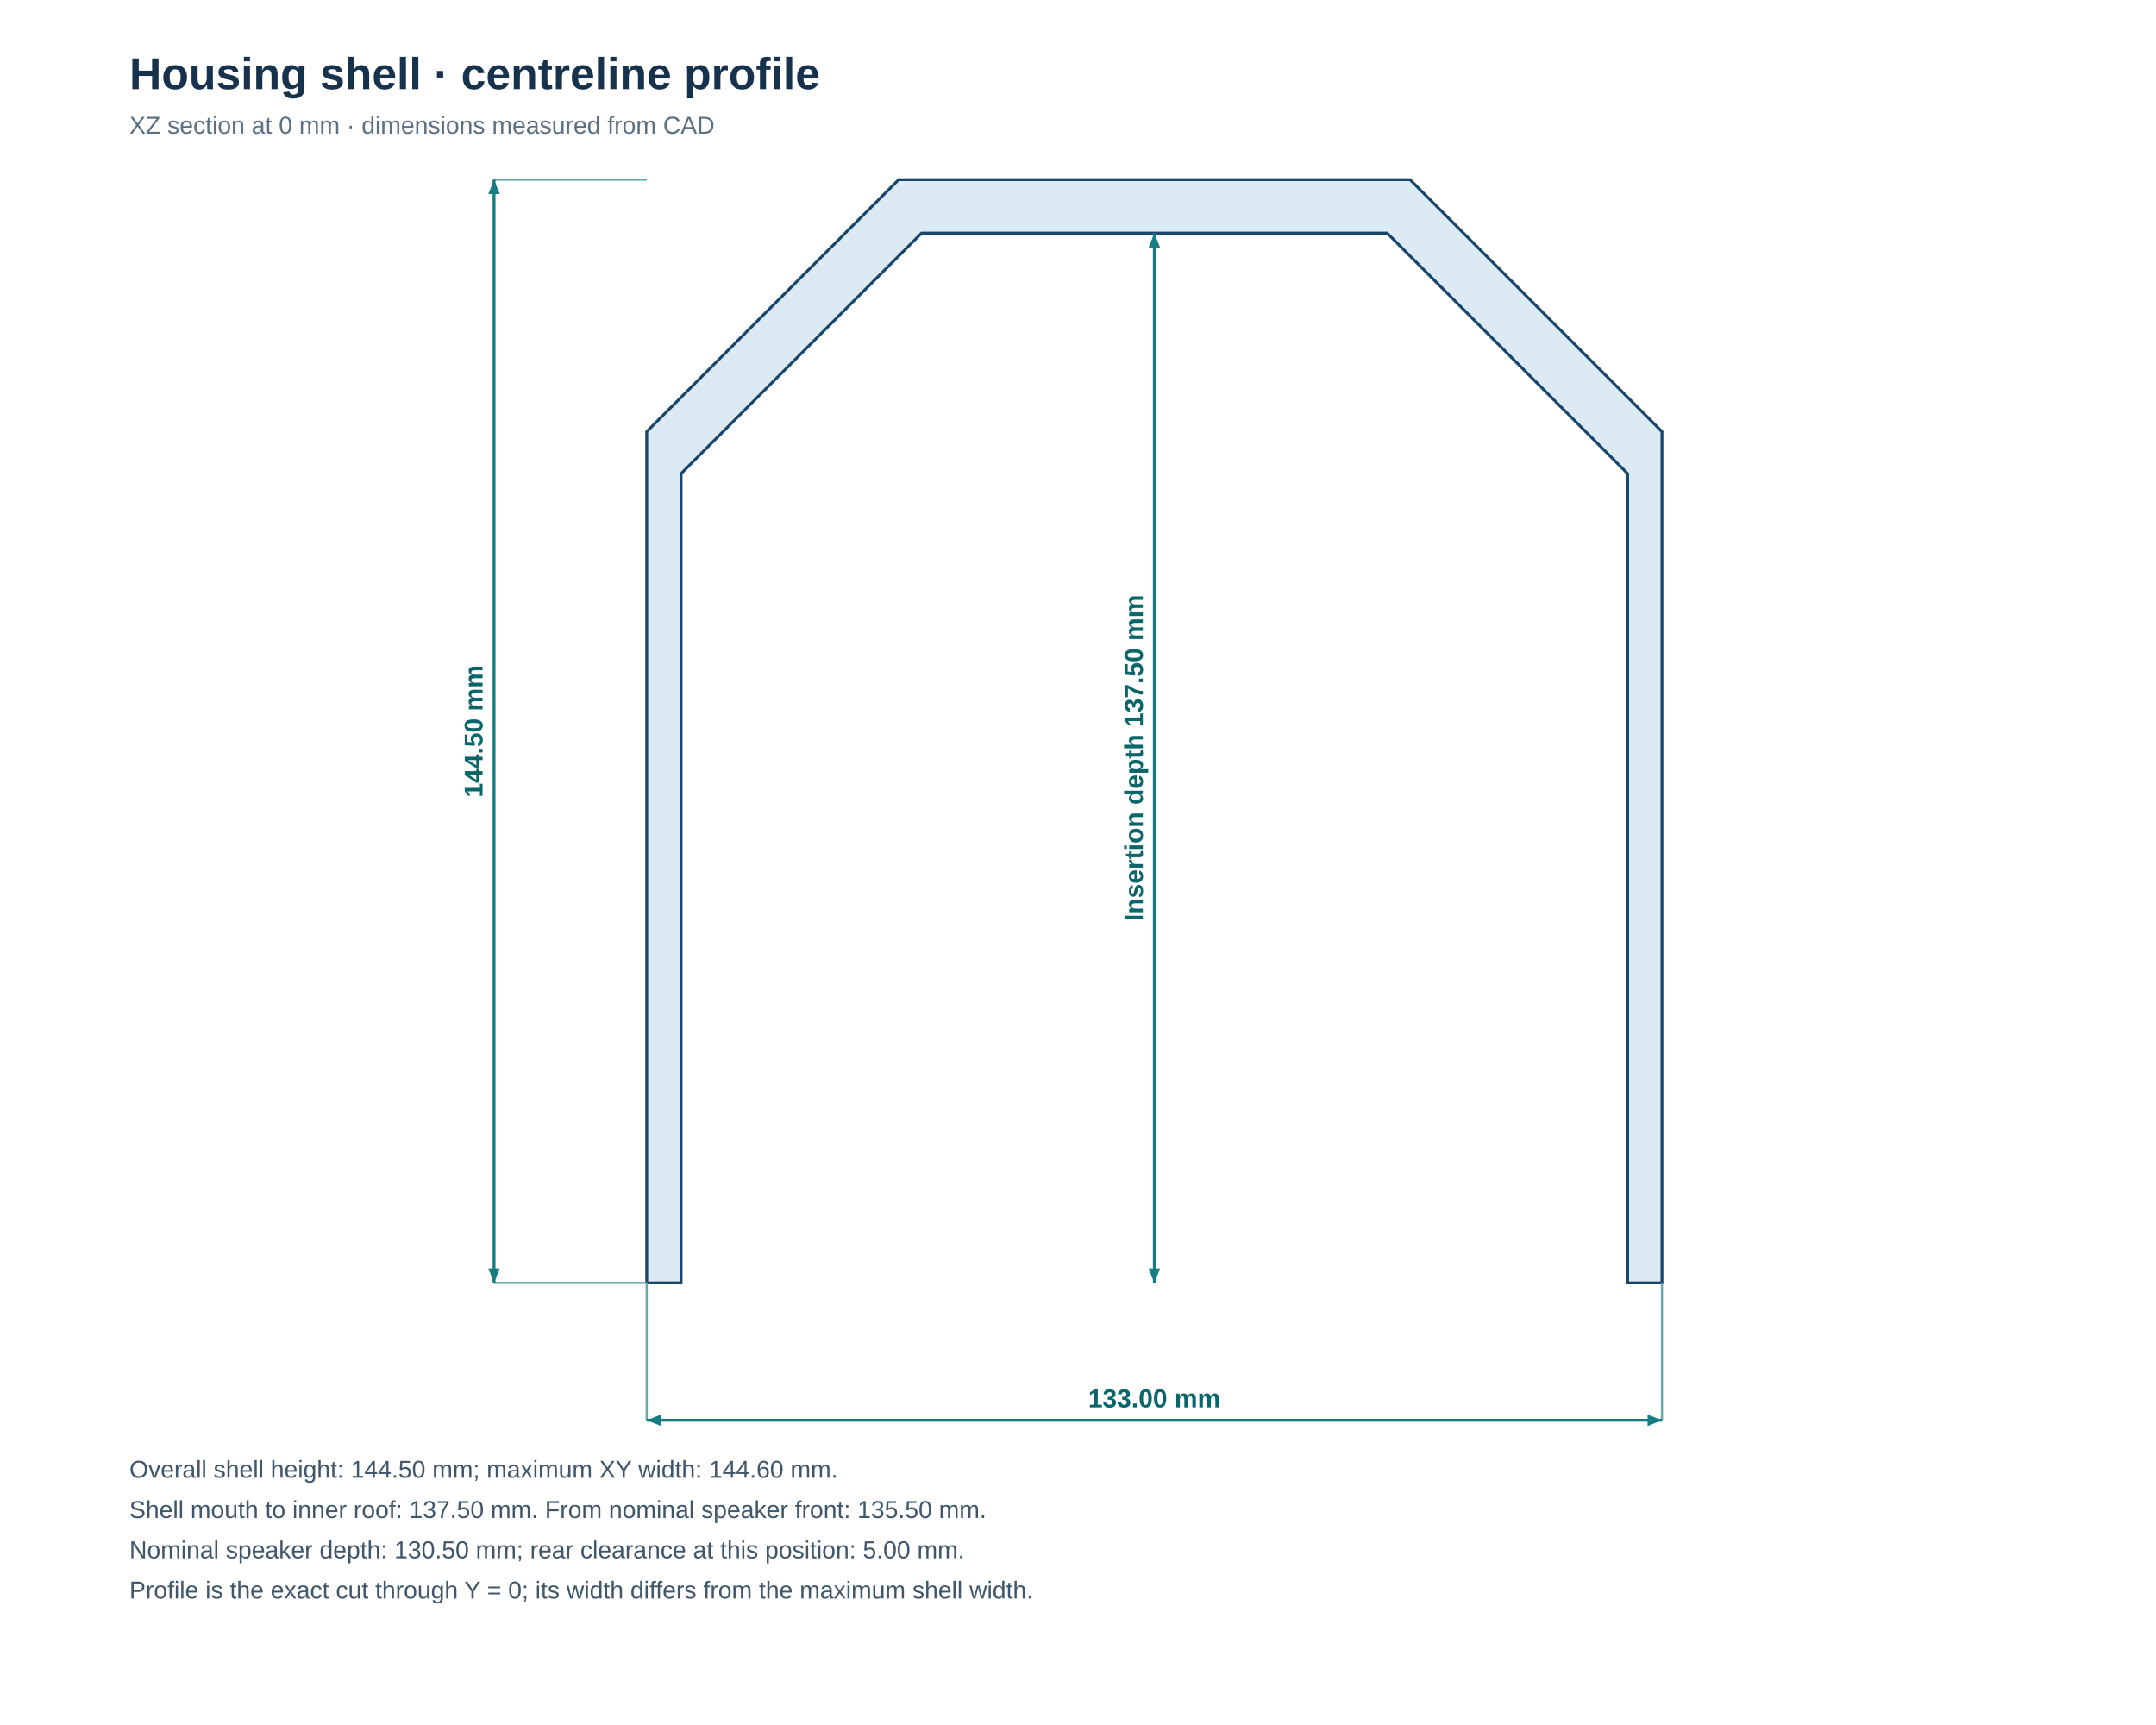
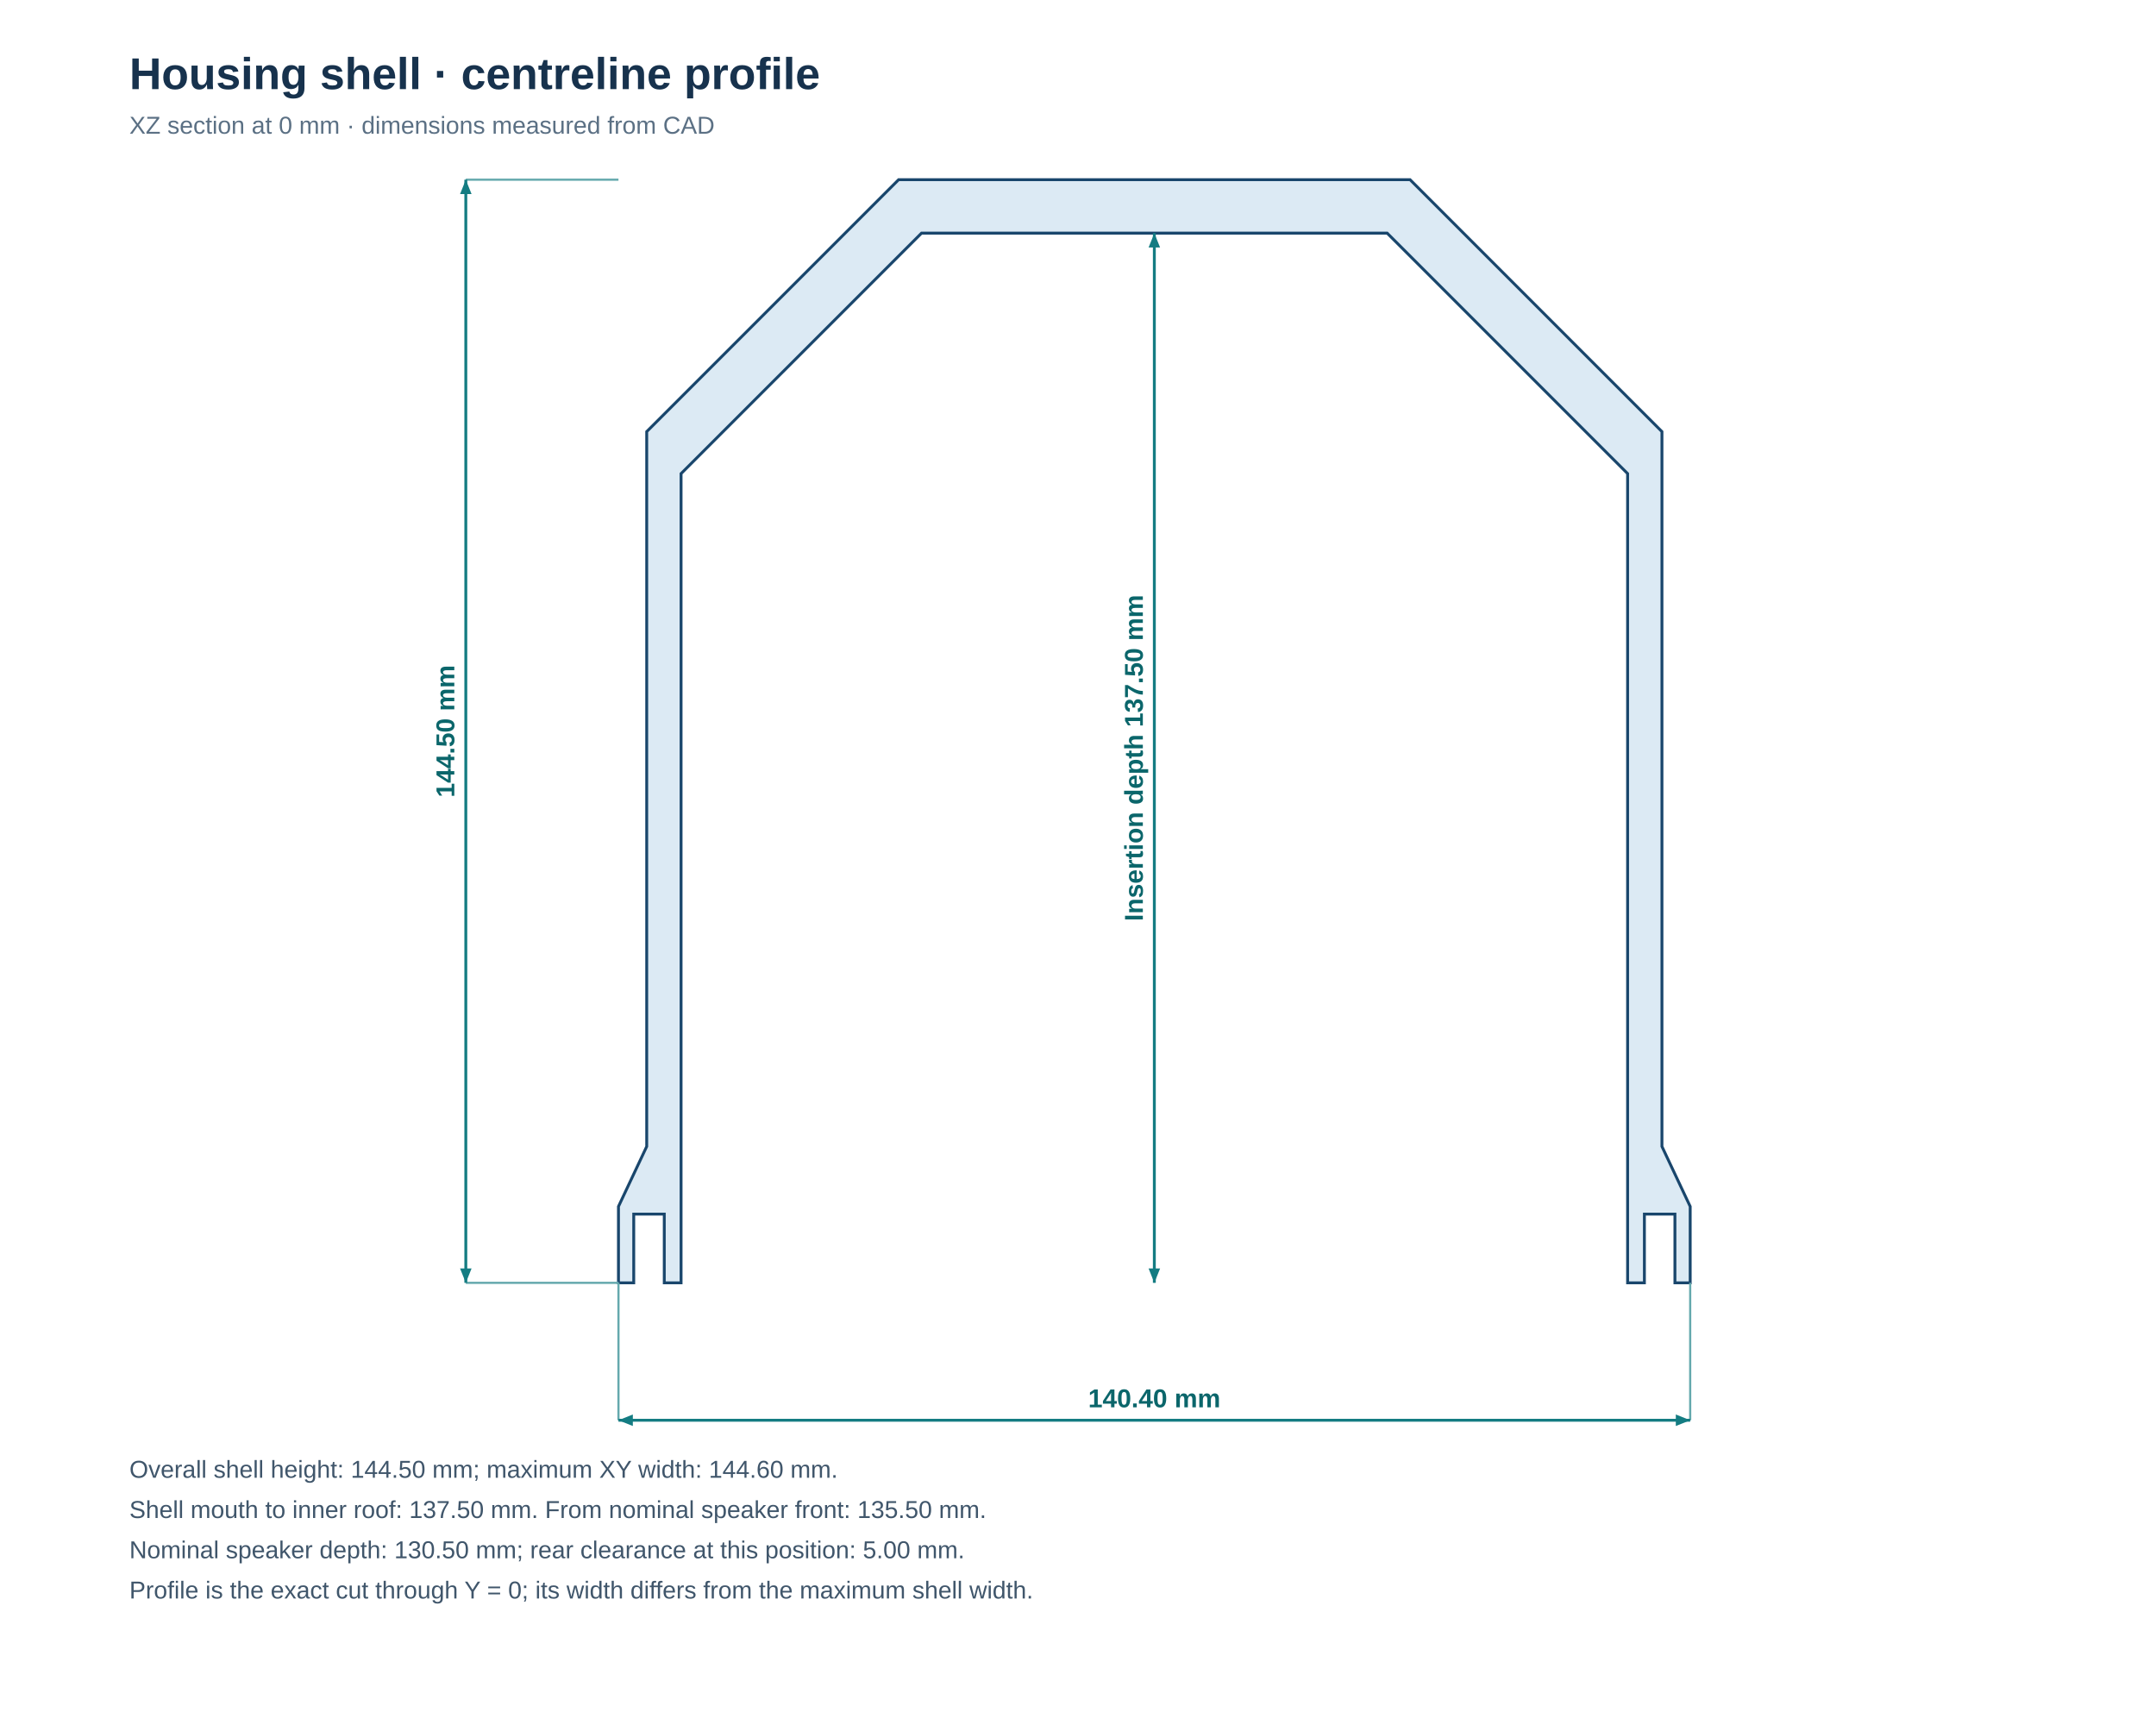
<svg xmlns="http://www.w3.org/2000/svg" width="1500" height="1200" viewBox="0 0 1500 1200">
  <rect width="100%" height="100%" fill="#ffffff" />
  <text x="90" y="62" class="title">Housing shell · centreline profile</text>
  <text x="90" y="93" class="subtitle">XZ section at 0 mm · dimensions measured from CAD</text>
  <style>.title{font:700 31px Arial,sans-serif;fill:#17324d}.subtitle{font:17px Arial,sans-serif;fill:#5b7084}.cut{fill:#dceaf4;stroke:#19466c;stroke-width:2;fill-rule:evenodd}.dim{stroke:#147c82;stroke-width:2;fill:none}.ext{stroke:#65a9ad;stroke-width:1.5}.dimtext{font:700 18px Arial,sans-serif;fill:#0b666b}.leader{stroke:#b45d33;stroke-width:2;fill:none}.leadertext{font:700 18px Arial,sans-serif;fill:#9a4923}.note{font:17px Arial,sans-serif;fill:#40566b}</style>
-   <path class="cut" d="M 449.94,892.41 L 473.84,892.41 L 473.84,329.46 L 641.13,162.18 L 965.09,162.18 L 1132.38,329.46 L 1132.38,892.41 L 1156.27,892.41 L 1156.27,300.26 L 981.02,125.00 L 625.20,125.00 L 449.94,300.26 L 449.94,892.41 Z" />
-   <line class="ext" x1="449.94" y1="892.41" x2="449.94" y2="988.00" />
-   <line class="ext" x1="1156.27" y1="892.41" x2="1156.27" y2="988.00" />
-   <line class="dim" x1="449.94" y1="988.00" x2="1156.27" y2="988.00" />
-   <polygon fill="#147c82" points="449.94,988.00 459.94,992.00 459.94,984.00" />
-   <polygon fill="#147c82" points="1156.27,988.00 1146.27,992.00 1146.27,984.00" />
-   <text class="dimtext" text-anchor="middle" x="803.11" y="979.00">133.00 mm</text>
-   <line class="ext" x1="449.94" y1="892.41" x2="343.73" y2="892.41" />
-   <line class="ext" x1="449.94" y1="125.00" x2="343.73" y2="125.00" />
-   <line class="dim" x1="343.73" y1="892.41" x2="343.73" y2="125.00" />
-   <polygon fill="#147c82" points="343.73,892.41 347.73,882.41 339.73,882.41" />
-   <polygon fill="#147c82" points="343.73,125.00 347.73,135.00 339.73,135.00" />
-   <text class="dimtext" text-anchor="middle" transform="translate(335.73 508.70) rotate(-90)">144.50 mm</text>
+   <path class="cut" d="M 462.16,844.61 L 462.16,892.41 L 473.84,892.41 L 473.84,329.46 L 641.13,162.18 L 965.09,162.18 L 1132.38,329.46 L 1132.38,892.41 L 1144.06,892.41 L 1144.06,844.61 L 1165.30,844.61 L 1165.30,892.41 L 1175.92,892.41 L 1175.92,839.30 L 1156.27,797.54 L 1156.27,300.26 L 981.02,125.00 L 625.20,125.00 L 449.94,300.26 L 449.94,797.54 L 430.29,839.30 L 430.29,892.41 L 440.91,892.41 L 440.91,844.61 L 462.16,844.61 Z" />
+   <line class="ext" x1="430.29" y1="892.41" x2="430.29" y2="988.00" />
+   <line class="ext" x1="1175.92" y1="892.41" x2="1175.92" y2="988.00" />
+   <line class="dim" x1="430.29" y1="988.00" x2="1175.92" y2="988.00" />
+   <polygon fill="#147c82" points="430.29,988.00 440.29,992.00 440.29,984.00" />
+   <polygon fill="#147c82" points="1175.92,988.00 1165.92,992.00 1165.92,984.00" />
+   <text class="dimtext" text-anchor="middle" x="803.11" y="979.00">140.40 mm</text>
+   <line class="ext" x1="430.29" y1="892.41" x2="324.08" y2="892.41" />
+   <line class="ext" x1="430.29" y1="125.00" x2="324.08" y2="125.00" />
+   <line class="dim" x1="324.08" y1="892.41" x2="324.08" y2="125.00" />
+   <polygon fill="#147c82" points="324.08,892.41 328.08,882.41 320.08,882.41" />
+   <polygon fill="#147c82" points="324.08,125.00 328.08,135.00 320.08,135.00" />
+   <text class="dimtext" text-anchor="middle" transform="translate(316.08 508.70) rotate(-90)">144.50 mm</text>
  <line class="ext" x1="803.11" y1="892.41" x2="803.11" y2="892.41" />
  <line class="ext" x1="803.11" y1="162.18" x2="803.11" y2="162.18" />
  <line class="dim" x1="803.11" y1="892.41" x2="803.11" y2="162.18" />
  <polygon fill="#147c82" points="803.11,892.41 807.11,882.41 799.11,882.41" />
  <polygon fill="#147c82" points="803.11,162.18 807.11,172.18 799.11,172.18" />
  <text class="dimtext" text-anchor="middle" transform="translate(795.11 527.29) rotate(-90)">Insertion depth 137.50 mm</text>
  <text class="note" x="90" y="1028">Overall shell height: 144.50 mm; maximum XY width: 144.60 mm.</text>
  <text class="note" x="90" y="1056">Shell mouth to inner roof: 137.50 mm. From nominal speaker front: 135.50 mm.</text>
  <text class="note" x="90" y="1084">Nominal speaker depth: 130.50 mm; rear clearance at this position: 5.00 mm.</text>
  <text class="note" x="90" y="1112">Profile is the exact cut through Y = 0; its width differs from the maximum shell width.</text>
</svg>
